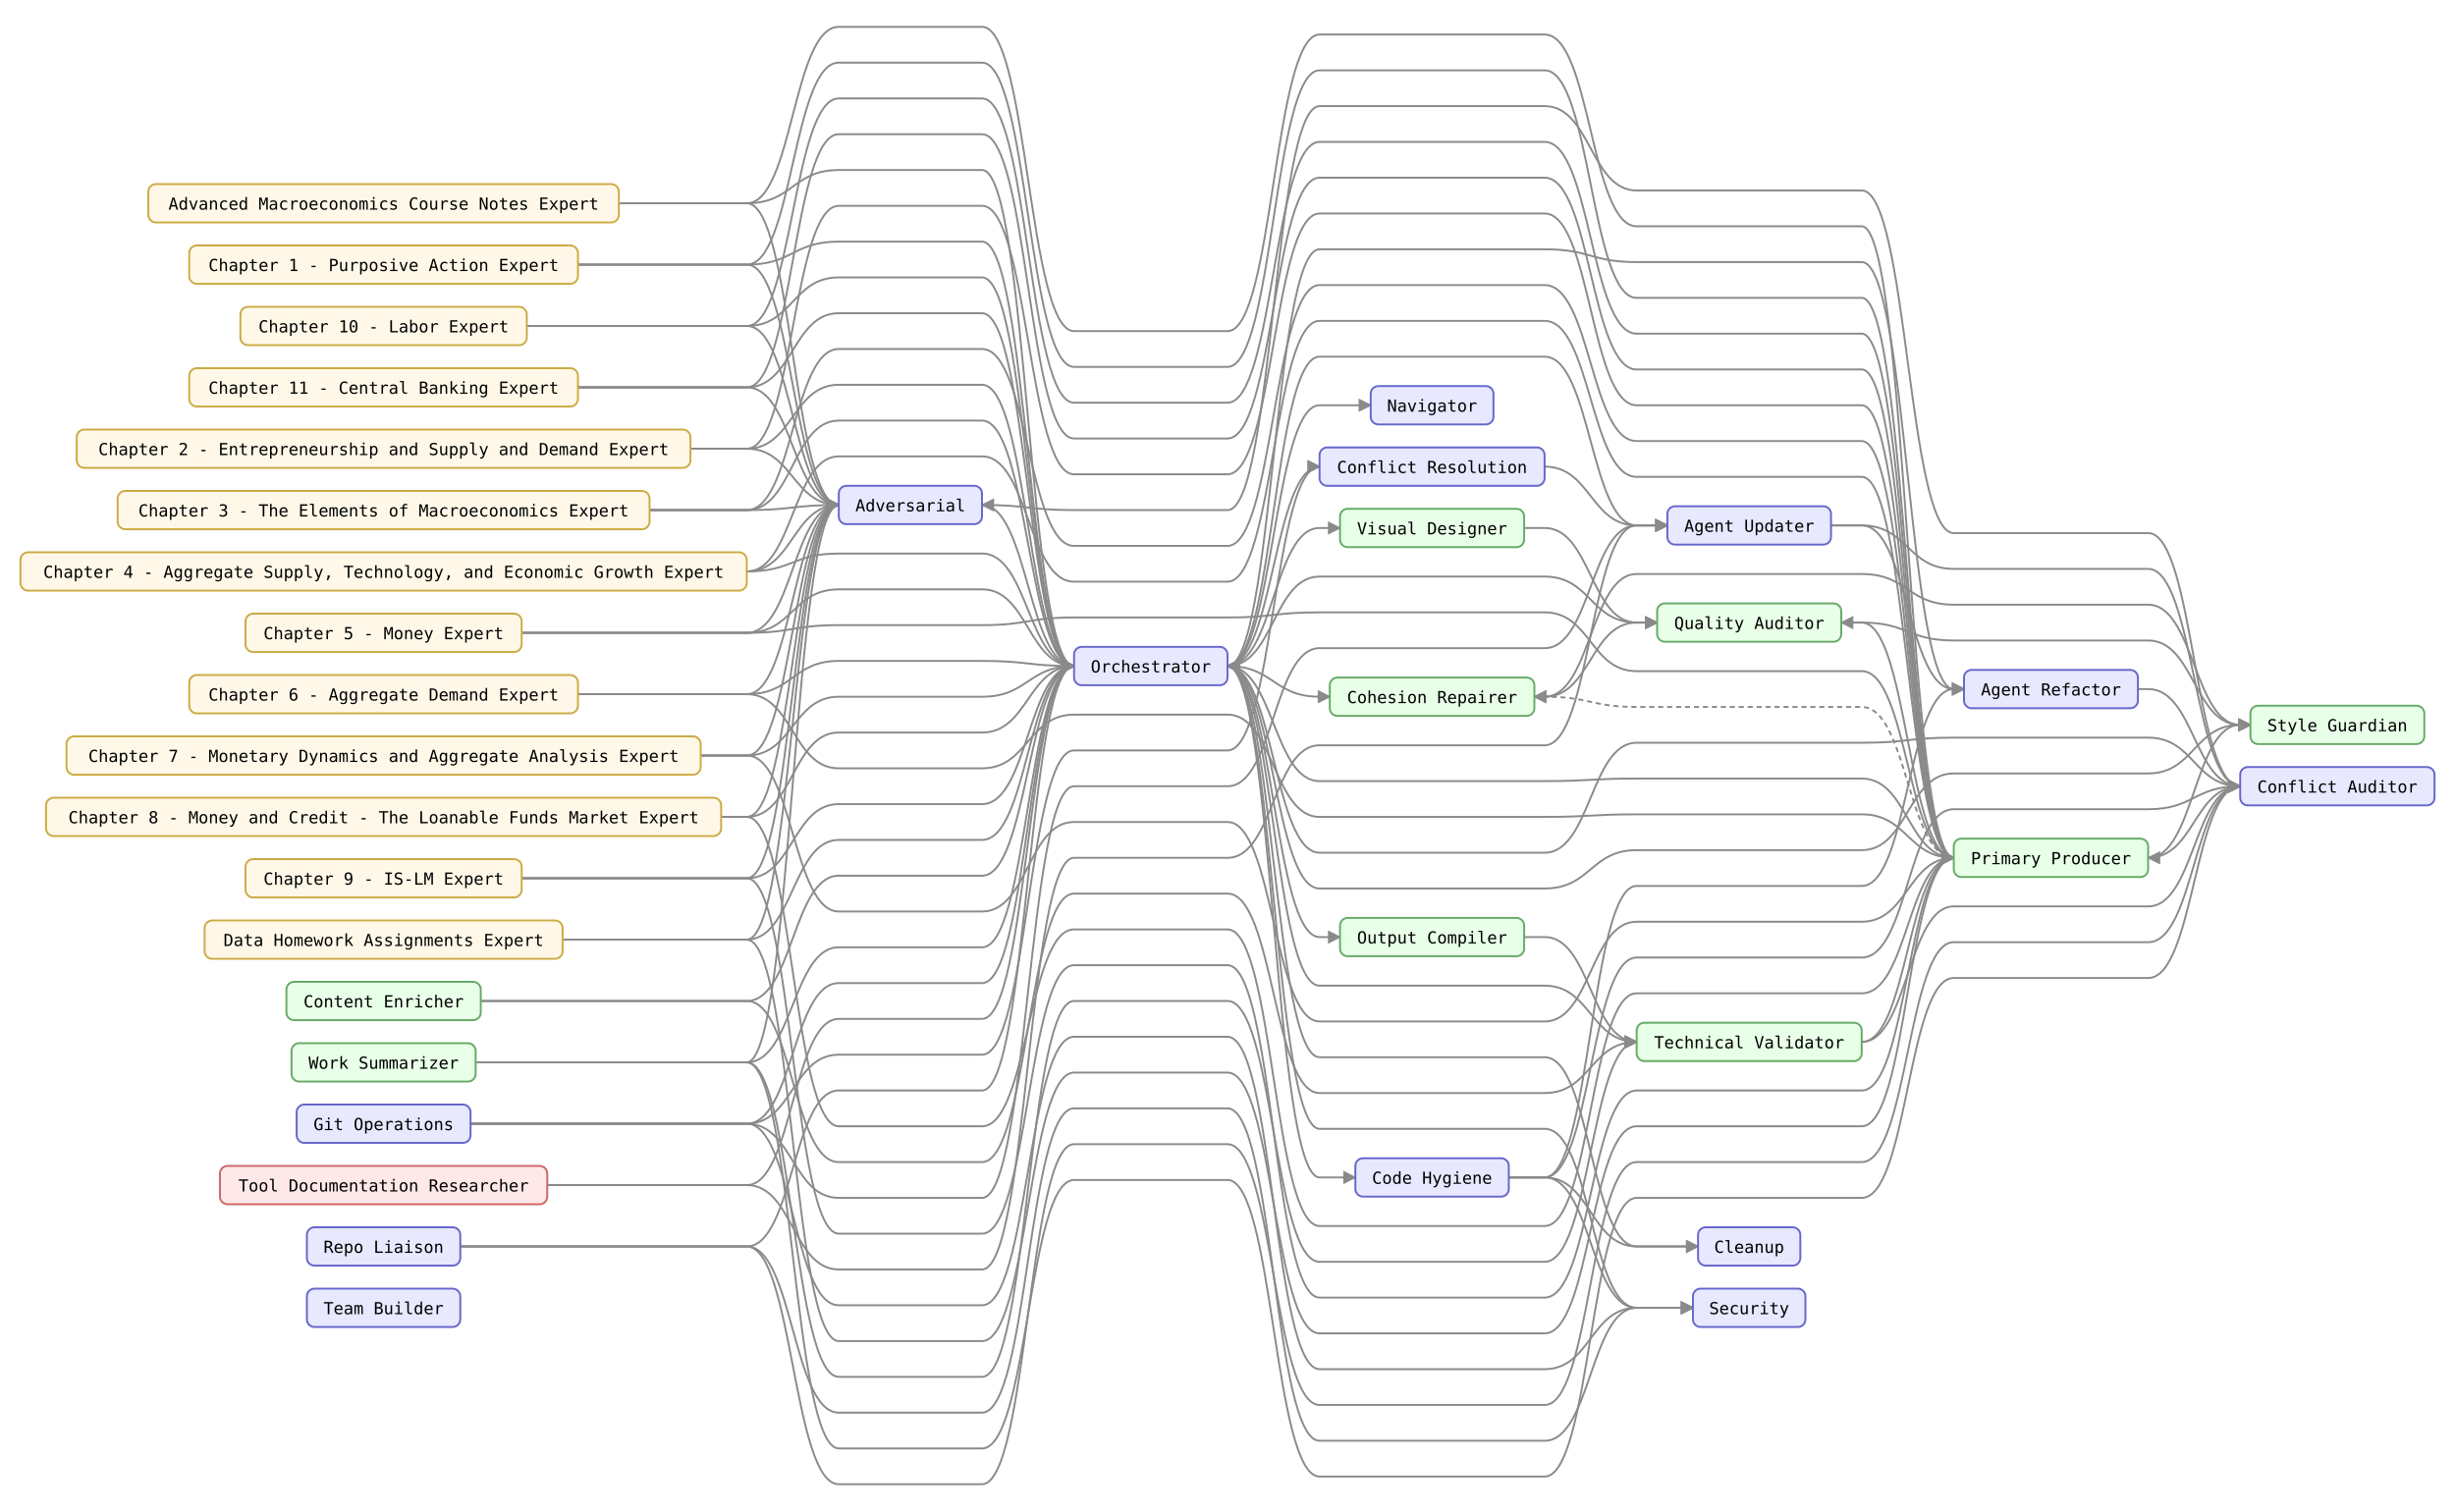
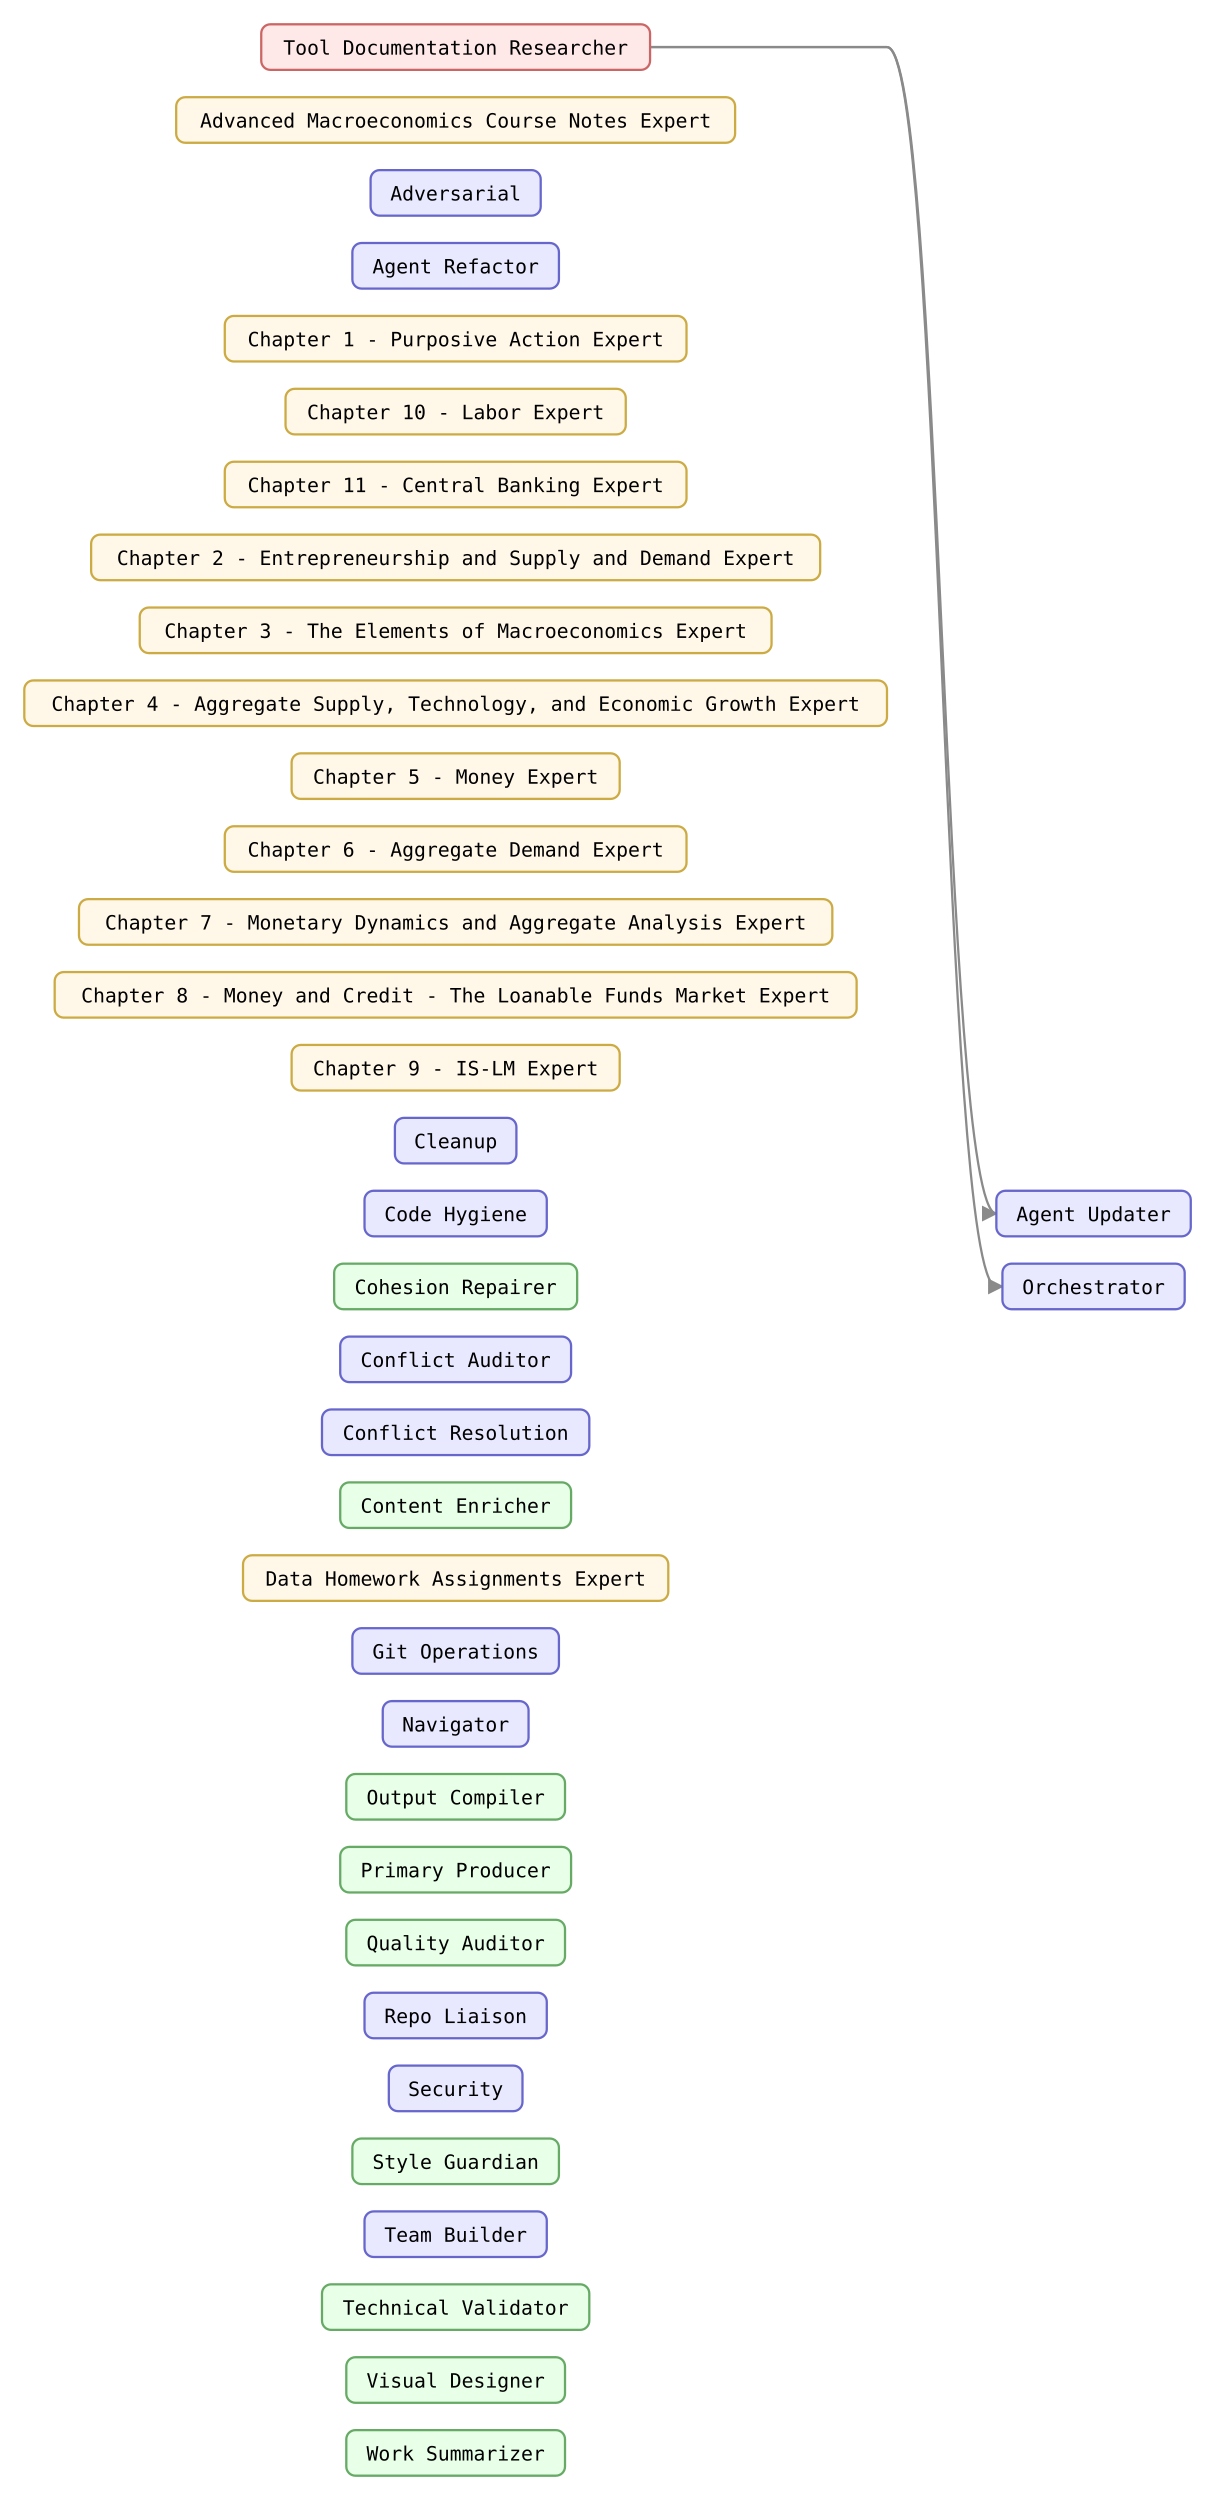
- <svg xmlns="http://www.w3.org/2000/svg" viewBox="0 0 1920 1182" width="1920" height="1182" font-family="monospace">
+ <svg xmlns="http://www.w3.org/2000/svg" viewBox="0 0 800 1646" width="800" height="1646" font-family="monospace">
  <defs>
    <marker id="arrow" viewBox="0 0 10 10" refX="9" refY="5" markerWidth="7" markerHeight="7" orient="auto-start-reverse">
      <polygon points="0,0 10,5 0,10" fill="#8a8a8a" />
    </marker>
  </defs>
-   <path d="M484,159 L584,159 C620,159 620,395 656,395" fill="none" stroke="#8a8a8a" stroke-width="1.5" marker-end="url(#arrow)" />
-   <path d="M484,159 L584,159 C620,159 620,133 656,133 L768,133 C804,133 804,521 840,521" fill="none" stroke="#8a8a8a" stroke-width="1.5" marker-end="url(#arrow)" />
-   <path d="M484,159 L584,159 C620,159 620,21 656,21 L768,21 C804,21 804,259 840,259 L960,259 C996,259 996,27 1032,27 L1208,27 C1244,27 1244,177 1280,177 L1456,177 C1492,177 1492,671 1528,671" fill="none" stroke="#8a8a8a" stroke-width="1.5" marker-end="url(#arrow)" />
-   <path d="M768,395 C804,395 804,399 840,399 L960,399 C996,399 996,83 1032,83 L1208,83 C1244,83 1244,149 1280,149 L1456,149 C1492,149 1492,417 1528,417 L1680,417 C1716,417 1716,615 1752,615" fill="none" stroke="#8a8a8a" stroke-width="1.5" marker-end="url(#arrow)" />
-   <path d="M768,395 C804,395 804,521 840,521" fill="none" stroke="#8a8a8a" stroke-width="1.5" marker-start="url(#arrow)" marker-end="url(#arrow)" />
-   <path d="M1672,539 L1680,539 C1716,539 1716,615 1752,615" fill="none" stroke="#8a8a8a" stroke-width="1.5" marker-end="url(#arrow)" />
-   <path d="M1536,539 L1528,539 C1492,539 1492,205 1456,205 L1280,205 C1244,205 1244,195 1208,195 L1032,195 C996,195 996,521 960,521" fill="none" stroke="#8a8a8a" stroke-width="1.5" marker-start="url(#arrow)" marker-end="url(#arrow)" />
-   <path d="M1432,411 L1456,411 C1492,411 1492,539 1528,539 L1536,539" fill="none" stroke="#8a8a8a" stroke-width="1.5" marker-end="url(#arrow)" />
-   <path d="M1432,411 L1456,411 C1492,411 1492,445 1528,445 L1680,445 C1716,445 1716,615 1752,615" fill="none" stroke="#8a8a8a" stroke-width="1.5" marker-end="url(#arrow)" />
-   <path d="M1304,411 L1280,411 C1244,411 1244,279 1208,279 L1032,279 C996,279 996,521 960,521" fill="none" stroke="#8a8a8a" stroke-width="1.5" marker-start="url(#arrow)" marker-end="url(#arrow)" />
-   <path d="M452,207 L584,207 C620,207 620,395 656,395" fill="none" stroke="#8a8a8a" stroke-width="1.5" marker-end="url(#arrow)" />
-   <path d="M452,207 L584,207 C620,207 620,189 656,189 L768,189 C804,189 804,521 840,521" fill="none" stroke="#8a8a8a" stroke-width="1.5" marker-end="url(#arrow)" />
-   <path d="M452,207 L584,207 C620,207 620,49 656,49 L768,49 C804,49 804,287 840,287 L960,287 C996,287 996,55 1032,55 L1208,55 C1244,55 1244,233 1280,233 L1456,233 C1492,233 1492,671 1528,671" fill="none" stroke="#8a8a8a" stroke-width="1.5" marker-end="url(#arrow)" />
-   <path d="M412,255 L584,255 C620,255 620,395 656,395" fill="none" stroke="#8a8a8a" stroke-width="1.5" marker-end="url(#arrow)" />
-   <path d="M412,255 L584,255 C620,255 620,217 656,217 L768,217 C804,217 804,521 840,521" fill="none" stroke="#8a8a8a" stroke-width="1.5" marker-end="url(#arrow)" />
-   <path d="M412,255 L584,255 C620,255 620,77 656,77 L768,77 C804,77 804,315 840,315 L960,315 C996,315 996,111 1032,111 L1208,111 C1244,111 1244,261 1280,261 L1456,261 C1492,261 1492,671 1528,671" fill="none" stroke="#8a8a8a" stroke-width="1.5" marker-end="url(#arrow)" />
-   <path d="M452,303 L584,303 C620,303 620,395 656,395" fill="none" stroke="#8a8a8a" stroke-width="1.5" marker-end="url(#arrow)" />
-   <path d="M452,303 L584,303 C620,303 620,245 656,245 L768,245 C804,245 804,521 840,521" fill="none" stroke="#8a8a8a" stroke-width="1.5" marker-end="url(#arrow)" />
-   <path d="M452,303 L584,303 C620,303 620,105 656,105 L768,105 C804,105 804,343 840,343 L960,343 C996,343 996,139 1032,139 L1208,139 C1244,139 1244,289 1280,289 L1456,289 C1492,289 1492,671 1528,671" fill="none" stroke="#8a8a8a" stroke-width="1.5" marker-end="url(#arrow)" />
-   <path d="M540,351 L584,351 C620,351 620,395 656,395" fill="none" stroke="#8a8a8a" stroke-width="1.5" marker-end="url(#arrow)" />
-   <path d="M540,351 L584,351 C620,351 620,301 656,301 L768,301 C804,301 804,521 840,521" fill="none" stroke="#8a8a8a" stroke-width="1.5" marker-end="url(#arrow)" />
-   <path d="M540,351 L584,351 C620,351 620,161 656,161 L768,161 C804,161 804,371 840,371 L960,371 C996,371 996,167 1032,167 L1208,167 C1244,167 1244,317 1280,317 L1456,317 C1492,317 1492,671 1528,671" fill="none" stroke="#8a8a8a" stroke-width="1.5" marker-end="url(#arrow)" />
-   <path d="M508,399 L584,399 C620,399 620,395 656,395" fill="none" stroke="#8a8a8a" stroke-width="1.5" marker-end="url(#arrow)" />
-   <path d="M508,399 L584,399 C620,399 620,329 656,329 L768,329 C804,329 804,521 840,521" fill="none" stroke="#8a8a8a" stroke-width="1.5" marker-end="url(#arrow)" />
-   <path d="M508,399 L584,399 C620,399 620,273 656,273 L768,273 C804,273 804,427 840,427 L960,427 C996,427 996,223 1032,223 L1208,223 C1244,223 1244,345 1280,345 L1456,345 C1492,345 1492,671 1528,671" fill="none" stroke="#8a8a8a" stroke-width="1.5" marker-end="url(#arrow)" />
-   <path d="M584,447 C620,447 620,395 656,395" fill="none" stroke="#8a8a8a" stroke-width="1.5" marker-end="url(#arrow)" />
-   <path d="M584,447 C620,447 620,433 656,433 L768,433 C804,433 804,521 840,521" fill="none" stroke="#8a8a8a" stroke-width="1.5" marker-end="url(#arrow)" />
-   <path d="M584,447 C620,447 620,357 656,357 L768,357 C804,357 804,455 840,455 L960,455 C996,455 996,251 1032,251 L1208,251 C1244,251 1244,373 1280,373 L1456,373 C1492,373 1492,671 1528,671" fill="none" stroke="#8a8a8a" stroke-width="1.5" marker-end="url(#arrow)" />
-   <path d="M408,495 L584,495 C620,495 620,395 656,395" fill="none" stroke="#8a8a8a" stroke-width="1.5" marker-end="url(#arrow)" />
-   <path d="M408,495 L584,495 C620,495 620,461 656,461 L768,461 C804,461 804,521 840,521" fill="none" stroke="#8a8a8a" stroke-width="1.5" marker-end="url(#arrow)" />
-   <path d="M408,495 L584,495 C620,495 620,489 656,489 L768,489 C804,489 804,483 840,483 L960,483 C996,483 996,479 1032,479 L1208,479 C1244,479 1244,525 1280,525 L1456,525 C1492,525 1492,671 1528,671" fill="none" stroke="#8a8a8a" stroke-width="1.5" marker-end="url(#arrow)" />
-   <path d="M452,543 L584,543 C620,543 620,395 656,395" fill="none" stroke="#8a8a8a" stroke-width="1.5" marker-end="url(#arrow)" />
-   <path d="M452,543 L584,543 C620,543 620,517 656,517 L768,517 C804,517 804,521 840,521" fill="none" stroke="#8a8a8a" stroke-width="1.5" marker-end="url(#arrow)" />
-   <path d="M452,543 L584,543 C620,543 620,601 656,601 L768,601 C804,601 804,559 840,559 L960,559 C996,559 996,639 1032,639 L1208,639 C1244,639 1244,637 1280,637 L1456,637 C1492,637 1492,671 1528,671" fill="none" stroke="#8a8a8a" stroke-width="1.5" marker-end="url(#arrow)" />
-   <path d="M548,591 L584,591 C620,591 620,395 656,395" fill="none" stroke="#8a8a8a" stroke-width="1.5" marker-end="url(#arrow)" />
-   <path d="M548,591 L584,591 C620,591 620,545 656,545 L768,545 C804,545 804,521 840,521" fill="none" stroke="#8a8a8a" stroke-width="1.5" marker-end="url(#arrow)" />
-   <path d="M548,591 L584,591 C620,591 620,713 656,713 L768,713 C804,713 804,643 840,643 L960,643 C996,643 996,799 1032,799 L1208,799 C1244,799 1244,721 1280,721 L1456,721 C1492,721 1492,671 1528,671" fill="none" stroke="#8a8a8a" stroke-width="1.5" marker-end="url(#arrow)" />
-   <path d="M564,639 L584,639 C620,639 620,395 656,395" fill="none" stroke="#8a8a8a" stroke-width="1.5" marker-end="url(#arrow)" />
-   <path d="M564,639 L584,639 C620,639 620,573 656,573 L768,573 C804,573 804,521 840,521" fill="none" stroke="#8a8a8a" stroke-width="1.5" marker-end="url(#arrow)" />
-   <path d="M564,639 L584,639 C620,639 620,881 656,881 L768,881 C804,881 804,727 840,727 L960,727 C996,727 996,959 1032,959 L1208,959 C1244,959 1244,777 1280,777 L1456,777 C1492,777 1492,671 1528,671" fill="none" stroke="#8a8a8a" stroke-width="1.5" marker-end="url(#arrow)" />
-   <path d="M408,687 L584,687 C620,687 620,395 656,395" fill="none" stroke="#8a8a8a" stroke-width="1.5" marker-end="url(#arrow)" />
-   <path d="M408,687 L584,687 C620,687 620,629 656,629 L768,629 C804,629 804,521 840,521" fill="none" stroke="#8a8a8a" stroke-width="1.5" marker-end="url(#arrow)" />
-   <path d="M408,687 L584,687 C620,687 620,965 656,965 L768,965 C804,965 804,755 840,755 L960,755 C996,755 996,1015 1032,1015 L1208,1015 C1244,1015 1244,853 1280,853 L1456,853 C1492,853 1492,671 1528,671" fill="none" stroke="#8a8a8a" stroke-width="1.5" marker-end="url(#arrow)" />
-   <path d="M1328,975 L1280,975 C1244,975 1244,827 1208,827 L1032,827 C996,827 996,521 960,521" fill="none" stroke="#8a8a8a" stroke-width="1.5" marker-start="url(#arrow)" marker-end="url(#arrow)" />
-   <path d="M1180,921 L1208,921 C1244,921 1244,693 1280,693 L1456,693 C1492,693 1492,539 1528,539 L1536,539" fill="none" stroke="#8a8a8a" stroke-width="1.5" marker-end="url(#arrow)" />
-   <path d="M1180,921 L1208,921 C1244,921 1244,975 1280,975 L1328,975" fill="none" stroke="#8a8a8a" stroke-width="1.5" marker-end="url(#arrow)" />
-   <path d="M1180,921 L1208,921 C1244,921 1244,749 1280,749 L1456,749 C1492,749 1492,633 1528,633 L1680,633 C1716,633 1716,615 1752,615" fill="none" stroke="#8a8a8a" stroke-width="1.5" marker-end="url(#arrow)" />
-   <path d="M1060,921 L1032,921 C996,921 996,521 960,521" fill="none" stroke="#8a8a8a" stroke-width="1.5" marker-start="url(#arrow)" marker-end="url(#arrow)" />
-   <path d="M1180,921 L1208,921 C1244,921 1244,1023 1280,1023 L1324,1023" fill="none" stroke="#8a8a8a" stroke-width="1.5" marker-end="url(#arrow)" />
-   <path d="M1040,545 L1032,545 C996,545 996,521 960,521" fill="none" stroke="#8a8a8a" stroke-width="1.5" marker-start="url(#arrow)" marker-end="url(#arrow)" />
-   <path d="M1200,545 L1208,545 C1244,545 1244,487 1280,487 L1296,487" fill="none" stroke="#8a8a8a" stroke-width="1.5" marker-start="url(#arrow)" marker-end="url(#arrow)" />
-   <path d="M1200,545 L1208,545 C1244,545 1244,449 1280,449 L1456,449 C1492,449 1492,473 1528,473 L1680,473 C1716,473 1716,567 1752,567 L1760,567" fill="none" stroke="#8a8a8a" stroke-width="1.5" marker-end="url(#arrow)" />
-   <path d="M1208,365 C1244,365 1244,411 1280,411 L1304,411" fill="none" stroke="#8a8a8a" stroke-width="1.5" marker-end="url(#arrow)" />
-   <path d="M1032,365 C996,365 996,521 960,521" fill="none" stroke="#8a8a8a" stroke-width="1.5" marker-start="url(#arrow)" marker-end="url(#arrow)" />
-   <path d="M376,783 L584,783 C620,783 620,685 656,685 L768,685 C804,685 804,521 840,521" fill="none" stroke="#8a8a8a" stroke-width="1.5" marker-end="url(#arrow)" />
-   <path d="M376,783 L584,783 C620,783 620,909 656,909 L768,909 C804,909 804,699 840,699 L960,699 C996,699 996,855 1032,855 L1208,855 C1244,855 1244,815 1280,815" fill="none" stroke="#8a8a8a" stroke-width="1.5" marker-end="url(#arrow)" />
-   <path d="M440,735 L584,735 C620,735 620,395 656,395" fill="none" stroke="#8a8a8a" stroke-width="1.5" marker-end="url(#arrow)" />
-   <path d="M440,735 L584,735 C620,735 620,657 656,657 L768,657 C804,657 804,521 840,521" fill="none" stroke="#8a8a8a" stroke-width="1.5" marker-end="url(#arrow)" />
-   <path d="M440,735 L584,735 C620,735 620,1049 656,1049 L768,1049 C804,1049 804,839 840,839 L960,839 C996,839 996,1043 1032,1043 L1208,1043 C1244,1043 1244,881 1280,881 L1456,881 C1492,881 1492,671 1528,671" fill="none" stroke="#8a8a8a" stroke-width="1.5" marker-end="url(#arrow)" />
-   <path d="M368,879 L584,879 C620,879 620,937 656,937 L768,937 C804,937 804,615 840,615 L960,615 C996,615 996,507 1032,507 L1208,507 C1244,507 1244,411 1280,411 L1304,411" fill="none" stroke="#8a8a8a" stroke-width="1.5" marker-end="url(#arrow)" />
-   <path d="M368,879 L584,879 C620,879 620,825 656,825 L768,825 C804,825 804,587 840,587 L960,587 C996,587 996,365 1032,365" fill="none" stroke="#8a8a8a" stroke-width="1.5" marker-end="url(#arrow)" />
-   <path d="M368,879 L584,879 C620,879 620,769 656,769 L768,769 C804,769 804,521 840,521" fill="none" stroke="#8a8a8a" stroke-width="1.5" marker-end="url(#arrow)" />
-   <path d="M368,879 L584,879 C620,879 620,1021 656,1021 L768,1021 C804,1021 804,811 840,811 L960,811 C996,811 996,1071 1032,1071 L1208,1071 C1244,1071 1244,1023 1280,1023 L1324,1023" fill="none" stroke="#8a8a8a" stroke-width="1.5" marker-end="url(#arrow)" />
-   <path d="M1072,317 L1032,317 C996,317 996,521 960,521" fill="none" stroke="#8a8a8a" stroke-width="1.5" marker-start="url(#arrow)" marker-end="url(#arrow)" />
-   <path d="M960,521 C996,521 996,667 1032,667 L1208,667 C1244,667 1244,581 1280,581 L1456,581 C1492,581 1492,577 1528,577 L1680,577 C1716,577 1716,615 1752,615" fill="none" stroke="#8a8a8a" stroke-width="1.5" marker-end="url(#arrow)" />
-   <path d="M960,521 C996,521 996,733 1032,733 L1048,733" fill="none" stroke="#8a8a8a" stroke-width="1.5" marker-start="url(#arrow)" marker-end="url(#arrow)" />
-   <path d="M960,521 C996,521 996,611 1032,611 L1208,611 C1244,611 1244,609 1280,609 L1456,609 C1492,609 1492,671 1528,671" fill="none" stroke="#8a8a8a" stroke-width="1.5" marker-start="url(#arrow)" marker-end="url(#arrow)" />
-   <path d="M960,521 C996,521 996,451 1032,451 L1208,451 C1244,451 1244,487 1280,487 L1296,487" fill="none" stroke="#8a8a8a" stroke-width="1.5" marker-start="url(#arrow)" marker-end="url(#arrow)" />
-   <path d="M960,521 C996,521 996,883 1032,883 L1208,883 C1244,883 1244,1023 1280,1023 L1324,1023" fill="none" stroke="#8a8a8a" stroke-width="1.5" marker-start="url(#arrow)" marker-end="url(#arrow)" />
-   <path d="M960,521 C996,521 996,695 1032,695 L1208,695 C1244,695 1244,665 1280,665 L1456,665 C1492,665 1492,605 1528,605 L1680,605 C1716,605 1716,567 1752,567 L1760,567" fill="none" stroke="#8a8a8a" stroke-width="1.5" marker-start="url(#arrow)" marker-end="url(#arrow)" />
-   <path d="M960,521 C996,521 996,771 1032,771 L1208,771 C1244,771 1244,815 1280,815" fill="none" stroke="#8a8a8a" stroke-width="1.5" marker-start="url(#arrow)" marker-end="url(#arrow)" />
-   <path d="M960,521 C996,521 996,413 1032,413 L1048,413" fill="none" stroke="#8a8a8a" stroke-width="1.5" marker-start="url(#arrow)" marker-end="url(#arrow)" />
-   <path d="M1192,733 L1208,733 C1244,733 1244,815 1280,815" fill="none" stroke="#8a8a8a" stroke-width="1.5" marker-end="url(#arrow)" />
-   <path d="M1528,671 C1492,671 1492,553 1456,553 L1280,553 C1244,553 1244,545 1208,545 L1200,545" fill="none" stroke="#8a8a8a" stroke-width="1.5" stroke-dasharray="4,3" marker-end="url(#arrow)" />
-   <path d="M1680,671 C1716,671 1716,615 1752,615" fill="none" stroke="#8a8a8a" stroke-width="1.5" marker-end="url(#arrow)" />
-   <path d="M1528,671 C1492,671 1492,487 1456,487 L1440,487" fill="none" stroke="#8a8a8a" stroke-width="1.5" marker-start="url(#arrow)" marker-end="url(#arrow)" />
-   <path d="M1680,671 C1716,671 1716,567 1752,567 L1760,567" fill="none" stroke="#8a8a8a" stroke-width="1.5" marker-start="url(#arrow)" marker-end="url(#arrow)" />
-   <path d="M1440,487 L1456,487 C1492,487 1492,501 1528,501 L1680,501 C1716,501 1716,567 1752,567 L1760,567" fill="none" stroke="#8a8a8a" stroke-width="1.5" marker-end="url(#arrow)" />
-   <path d="M360,975 L584,975 C620,975 620,1161 656,1161 L768,1161 C804,1161 804,895 840,895 L960,895 C996,895 996,1099 1032,1099 L1208,1099 C1244,1099 1244,909 1280,909 L1456,909 C1492,909 1492,737 1528,737 L1680,737 C1716,737 1716,615 1752,615" fill="none" stroke="#8a8a8a" stroke-width="1.5" marker-end="url(#arrow)" />
-   <path d="M360,975 L584,975 C620,975 620,853 656,853 L768,853 C804,853 804,521 840,521" fill="none" stroke="#8a8a8a" stroke-width="1.5" marker-end="url(#arrow)" />
-   <path d="M360,975 L584,975 C620,975 620,1105 656,1105 L768,1105 C804,1105 804,867 840,867 L960,867 C996,867 996,1127 1032,1127 L1208,1127 C1244,1127 1244,1023 1280,1023 L1324,1023" fill="none" stroke="#8a8a8a" stroke-width="1.5" marker-end="url(#arrow)" />
-   <path d="M1456,815 C1492,815 1492,709 1528,709 L1680,709 C1716,709 1716,615 1752,615" fill="none" stroke="#8a8a8a" stroke-width="1.5" marker-end="url(#arrow)" />
-   <path d="M1456,815 C1492,815 1492,671 1528,671" fill="none" stroke="#8a8a8a" stroke-width="1.5" marker-end="url(#arrow)" />
-   <path d="M428,927 L584,927 C620,927 620,993 656,993 L768,993 C804,993 804,671 840,671 L960,671 C996,671 996,583 1032,583 L1208,583 C1244,583 1244,411 1280,411 L1304,411" fill="none" stroke="#8a8a8a" stroke-width="1.5" marker-end="url(#arrow)" />
-   <path d="M428,927 L584,927 C620,927 620,797 656,797 L768,797 C804,797 804,521 840,521" fill="none" stroke="#8a8a8a" stroke-width="1.5" marker-end="url(#arrow)" />
-   <path d="M1192,413 L1208,413 C1244,413 1244,487 1280,487 L1296,487" fill="none" stroke="#8a8a8a" stroke-width="1.5" marker-end="url(#arrow)" />
-   <path d="M372,831 L584,831 C620,831 620,395 656,395" fill="none" stroke="#8a8a8a" stroke-width="1.5" marker-end="url(#arrow)" />
-   <path d="M372,831 L584,831 C620,831 620,1133 656,1133 L768,1133 C804,1133 804,923 840,923 L960,923 C996,923 996,1155 1032,1155 L1208,1155 C1244,1155 1244,937 1280,937 L1456,937 C1492,937 1492,765 1528,765 L1680,765 C1716,765 1716,615 1752,615" fill="none" stroke="#8a8a8a" stroke-width="1.5" marker-end="url(#arrow)" />
-   <path d="M372,831 L584,831 C620,831 620,741 656,741 L768,741 C804,741 804,521 840,521" fill="none" stroke="#8a8a8a" stroke-width="1.5" marker-end="url(#arrow)" />
-   <path d="M372,831 L584,831 C620,831 620,1077 656,1077 L768,1077 C804,1077 804,783 840,783 L960,783 C996,783 996,987 1032,987 L1208,987 C1244,987 1244,815 1280,815" fill="none" stroke="#8a8a8a" stroke-width="1.5" marker-end="url(#arrow)" />
-   <rect x="116" y="144" width="368" height="30" rx="6" fill="#fff8e8" stroke="#ccaa44" stroke-width="1.5" />
-   <text x="300" y="164" font-size="13" text-anchor="middle" fill="#000000">Advanced Macroeconomics Course Notes Expert</text>
-   <rect x="656" y="380" width="112" height="30" rx="6" fill="#e8e8ff" stroke="#6666cc" stroke-width="1.5" />
-   <text x="712" y="400" font-size="13" text-anchor="middle" fill="#000000">Adversarial</text>
-   <rect x="1536" y="524" width="136" height="30" rx="6" fill="#e8e8ff" stroke="#6666cc" stroke-width="1.5" />
-   <text x="1604" y="544" font-size="13" text-anchor="middle" fill="#000000">Agent Refactor</text>
-   <rect x="1304" y="396" width="128" height="30" rx="6" fill="#e8e8ff" stroke="#6666cc" stroke-width="1.5" />
-   <text x="1368" y="416" font-size="13" text-anchor="middle" fill="#000000">Agent Updater</text>
-   <rect x="148" y="192" width="304" height="30" rx="6" fill="#fff8e8" stroke="#ccaa44" stroke-width="1.5" />
-   <text x="300" y="212" font-size="13" text-anchor="middle" fill="#000000">Chapter 1 - Purposive Action Expert</text>
-   <rect x="188" y="240" width="224" height="30" rx="6" fill="#fff8e8" stroke="#ccaa44" stroke-width="1.5" />
-   <text x="300" y="260" font-size="13" text-anchor="middle" fill="#000000">Chapter 10 - Labor Expert</text>
-   <rect x="148" y="288" width="304" height="30" rx="6" fill="#fff8e8" stroke="#ccaa44" stroke-width="1.5" />
-   <text x="300" y="308" font-size="13" text-anchor="middle" fill="#000000">Chapter 11 - Central Banking Expert</text>
-   <rect x="60" y="336" width="480" height="30" rx="6" fill="#fff8e8" stroke="#ccaa44" stroke-width="1.5" />
-   <text x="300" y="356" font-size="13" text-anchor="middle" fill="#000000">Chapter 2 - Entrepreneurship and Supply and Demand Expert</text>
-   <rect x="92" y="384" width="416" height="30" rx="6" fill="#fff8e8" stroke="#ccaa44" stroke-width="1.5" />
-   <text x="300" y="404" font-size="13" text-anchor="middle" fill="#000000">Chapter 3 - The Elements of Macroeconomics Expert</text>
-   <rect x="16" y="432" width="568" height="30" rx="6" fill="#fff8e8" stroke="#ccaa44" stroke-width="1.5" />
-   <text x="300" y="452" font-size="13" text-anchor="middle" fill="#000000">Chapter 4 - Aggregate Supply, Technology, and Economic Growth Expert</text>
-   <rect x="192" y="480" width="216" height="30" rx="6" fill="#fff8e8" stroke="#ccaa44" stroke-width="1.5" />
-   <text x="300" y="500" font-size="13" text-anchor="middle" fill="#000000">Chapter 5 - Money Expert</text>
-   <rect x="148" y="528" width="304" height="30" rx="6" fill="#fff8e8" stroke="#ccaa44" stroke-width="1.5" />
-   <text x="300" y="548" font-size="13" text-anchor="middle" fill="#000000">Chapter 6 - Aggregate Demand Expert</text>
-   <rect x="52" y="576" width="496" height="30" rx="6" fill="#fff8e8" stroke="#ccaa44" stroke-width="1.5" />
-   <text x="300" y="596" font-size="13" text-anchor="middle" fill="#000000">Chapter 7 - Monetary Dynamics and Aggregate Analysis Expert</text>
-   <rect x="36" y="624" width="528" height="30" rx="6" fill="#fff8e8" stroke="#ccaa44" stroke-width="1.5" />
-   <text x="300" y="644" font-size="13" text-anchor="middle" fill="#000000">Chapter 8 - Money and Credit - The Loanable Funds Market Expert</text>
-   <rect x="192" y="672" width="216" height="30" rx="6" fill="#fff8e8" stroke="#ccaa44" stroke-width="1.5" />
-   <text x="300" y="692" font-size="13" text-anchor="middle" fill="#000000">Chapter 9 - IS-LM Expert</text>
-   <rect x="1328" y="960" width="80" height="30" rx="6" fill="#e8e8ff" stroke="#6666cc" stroke-width="1.5" />
-   <text x="1368" y="980" font-size="13" text-anchor="middle" fill="#000000">Cleanup</text>
-   <rect x="1060" y="906" width="120" height="30" rx="6" fill="#e8e8ff" stroke="#6666cc" stroke-width="1.5" />
-   <text x="1120" y="926" font-size="13" text-anchor="middle" fill="#000000">Code Hygiene</text>
-   <rect x="1040" y="530" width="160" height="30" rx="6" fill="#e8ffe8" stroke="#66aa66" stroke-width="1.5" />
-   <text x="1120" y="550" font-size="13" text-anchor="middle" fill="#000000">Cohesion Repairer</text>
-   <rect x="1752" y="600" width="152" height="30" rx="6" fill="#e8e8ff" stroke="#6666cc" stroke-width="1.5" />
-   <text x="1828" y="620" font-size="13" text-anchor="middle" fill="#000000">Conflict Auditor</text>
-   <rect x="1032" y="350" width="176" height="30" rx="6" fill="#e8e8ff" stroke="#6666cc" stroke-width="1.5" />
-   <text x="1120" y="370" font-size="13" text-anchor="middle" fill="#000000">Conflict Resolution</text>
-   <rect x="224" y="768" width="152" height="30" rx="6" fill="#e8ffe8" stroke="#66aa66" stroke-width="1.5" />
-   <text x="300" y="788" font-size="13" text-anchor="middle" fill="#000000">Content Enricher</text>
-   <rect x="160" y="720" width="280" height="30" rx="6" fill="#fff8e8" stroke="#ccaa44" stroke-width="1.5" />
-   <text x="300" y="740" font-size="13" text-anchor="middle" fill="#000000">Data Homework Assignments Expert</text>
-   <rect x="232" y="864" width="136" height="30" rx="6" fill="#e8e8ff" stroke="#6666cc" stroke-width="1.5" />
-   <text x="300" y="884" font-size="13" text-anchor="middle" fill="#000000">Git Operations</text>
-   <rect x="1072" y="302" width="96" height="30" rx="6" fill="#e8e8ff" stroke="#6666cc" stroke-width="1.5" />
-   <text x="1120" y="322" font-size="13" text-anchor="middle" fill="#000000">Navigator</text>
-   <rect x="840" y="506" width="120" height="30" rx="6" fill="#e8e8ff" stroke="#6666cc" stroke-width="1.5" />
-   <text x="900" y="526" font-size="13" text-anchor="middle" fill="#000000">Orchestrator</text>
-   <rect x="1048" y="718" width="144" height="30" rx="6" fill="#e8ffe8" stroke="#66aa66" stroke-width="1.5" />
-   <text x="1120" y="738" font-size="13" text-anchor="middle" fill="#000000">Output Compiler</text>
-   <rect x="1528" y="656" width="152" height="30" rx="6" fill="#e8ffe8" stroke="#66aa66" stroke-width="1.5" />
-   <text x="1604" y="676" font-size="13" text-anchor="middle" fill="#000000">Primary Producer</text>
-   <rect x="1296" y="472" width="144" height="30" rx="6" fill="#e8ffe8" stroke="#66aa66" stroke-width="1.5" />
-   <text x="1368" y="492" font-size="13" text-anchor="middle" fill="#000000">Quality Auditor</text>
-   <rect x="240" y="960" width="120" height="30" rx="6" fill="#e8e8ff" stroke="#6666cc" stroke-width="1.5" />
-   <text x="300" y="980" font-size="13" text-anchor="middle" fill="#000000">Repo Liaison</text>
-   <rect x="1324" y="1008" width="88" height="30" rx="6" fill="#e8e8ff" stroke="#6666cc" stroke-width="1.5" />
-   <text x="1368" y="1028" font-size="13" text-anchor="middle" fill="#000000">Security</text>
-   <rect x="1760" y="552" width="136" height="30" rx="6" fill="#e8ffe8" stroke="#66aa66" stroke-width="1.5" />
-   <text x="1828" y="572" font-size="13" text-anchor="middle" fill="#000000">Style Guardian</text>
-   <rect x="240" y="1008" width="120" height="30" rx="6" fill="#e8e8ff" stroke="#6666cc" stroke-width="1.5" />
-   <text x="300" y="1028" font-size="13" text-anchor="middle" fill="#000000">Team Builder</text>
-   <rect x="1280" y="800" width="176" height="30" rx="6" fill="#e8ffe8" stroke="#66aa66" stroke-width="1.5" />
-   <text x="1368" y="820" font-size="13" text-anchor="middle" fill="#000000">Technical Validator</text>
-   <rect x="172" y="912" width="256" height="30" rx="6" fill="#ffe8e8" stroke="#cc6666" stroke-width="1.5" />
-   <text x="300" y="932" font-size="13" text-anchor="middle" fill="#000000">Tool Documentation Researcher</text>
-   <rect x="1048" y="398" width="144" height="30" rx="6" fill="#e8ffe8" stroke="#66aa66" stroke-width="1.5" />
-   <text x="1120" y="418" font-size="13" text-anchor="middle" fill="#000000">Visual Designer</text>
-   <rect x="228" y="816" width="144" height="30" rx="6" fill="#e8ffe8" stroke="#66aa66" stroke-width="1.5" />
-   <text x="300" y="836" font-size="13" text-anchor="middle" fill="#000000">Work Summarizer</text>
+   <path d="M428,31 L584,31 C620,31 620,799 656,799" fill="none" stroke="#8a8a8a" stroke-width="1.5" marker-end="url(#arrow)" />
+   <path d="M428,31 L584,31 C620,31 620,847 656,847 L660,847" fill="none" stroke="#8a8a8a" stroke-width="1.5" marker-end="url(#arrow)" />
+   <rect x="116" y="64" width="368" height="30" rx="6" fill="#fff8e8" stroke="#ccaa44" stroke-width="1.5" />
+   <text x="300" y="84" font-size="13" text-anchor="middle" fill="#000000">Advanced Macroeconomics Course Notes Expert</text>
+   <rect x="244" y="112" width="112" height="30" rx="6" fill="#e8e8ff" stroke="#6666cc" stroke-width="1.5" />
+   <text x="300" y="132" font-size="13" text-anchor="middle" fill="#000000">Adversarial</text>
+   <rect x="232" y="160" width="136" height="30" rx="6" fill="#e8e8ff" stroke="#6666cc" stroke-width="1.5" />
+   <text x="300" y="180" font-size="13" text-anchor="middle" fill="#000000">Agent Refactor</text>
+   <rect x="656" y="784" width="128" height="30" rx="6" fill="#e8e8ff" stroke="#6666cc" stroke-width="1.5" />
+   <text x="720" y="804" font-size="13" text-anchor="middle" fill="#000000">Agent Updater</text>
+   <rect x="148" y="208" width="304" height="30" rx="6" fill="#fff8e8" stroke="#ccaa44" stroke-width="1.5" />
+   <text x="300" y="228" font-size="13" text-anchor="middle" fill="#000000">Chapter 1 - Purposive Action Expert</text>
+   <rect x="188" y="256" width="224" height="30" rx="6" fill="#fff8e8" stroke="#ccaa44" stroke-width="1.5" />
+   <text x="300" y="276" font-size="13" text-anchor="middle" fill="#000000">Chapter 10 - Labor Expert</text>
+   <rect x="148" y="304" width="304" height="30" rx="6" fill="#fff8e8" stroke="#ccaa44" stroke-width="1.5" />
+   <text x="300" y="324" font-size="13" text-anchor="middle" fill="#000000">Chapter 11 - Central Banking Expert</text>
+   <rect x="60" y="352" width="480" height="30" rx="6" fill="#fff8e8" stroke="#ccaa44" stroke-width="1.5" />
+   <text x="300" y="372" font-size="13" text-anchor="middle" fill="#000000">Chapter 2 - Entrepreneurship and Supply and Demand Expert</text>
+   <rect x="92" y="400" width="416" height="30" rx="6" fill="#fff8e8" stroke="#ccaa44" stroke-width="1.5" />
+   <text x="300" y="420" font-size="13" text-anchor="middle" fill="#000000">Chapter 3 - The Elements of Macroeconomics Expert</text>
+   <rect x="16" y="448" width="568" height="30" rx="6" fill="#fff8e8" stroke="#ccaa44" stroke-width="1.5" />
+   <text x="300" y="468" font-size="13" text-anchor="middle" fill="#000000">Chapter 4 - Aggregate Supply, Technology, and Economic Growth Expert</text>
+   <rect x="192" y="496" width="216" height="30" rx="6" fill="#fff8e8" stroke="#ccaa44" stroke-width="1.5" />
+   <text x="300" y="516" font-size="13" text-anchor="middle" fill="#000000">Chapter 5 - Money Expert</text>
+   <rect x="148" y="544" width="304" height="30" rx="6" fill="#fff8e8" stroke="#ccaa44" stroke-width="1.5" />
+   <text x="300" y="564" font-size="13" text-anchor="middle" fill="#000000">Chapter 6 - Aggregate Demand Expert</text>
+   <rect x="52" y="592" width="496" height="30" rx="6" fill="#fff8e8" stroke="#ccaa44" stroke-width="1.5" />
+   <text x="300" y="612" font-size="13" text-anchor="middle" fill="#000000">Chapter 7 - Monetary Dynamics and Aggregate Analysis Expert</text>
+   <rect x="36" y="640" width="528" height="30" rx="6" fill="#fff8e8" stroke="#ccaa44" stroke-width="1.5" />
+   <text x="300" y="660" font-size="13" text-anchor="middle" fill="#000000">Chapter 8 - Money and Credit - The Loanable Funds Market Expert</text>
+   <rect x="192" y="688" width="216" height="30" rx="6" fill="#fff8e8" stroke="#ccaa44" stroke-width="1.5" />
+   <text x="300" y="708" font-size="13" text-anchor="middle" fill="#000000">Chapter 9 - IS-LM Expert</text>
+   <rect x="260" y="736" width="80" height="30" rx="6" fill="#e8e8ff" stroke="#6666cc" stroke-width="1.5" />
+   <text x="300" y="756" font-size="13" text-anchor="middle" fill="#000000">Cleanup</text>
+   <rect x="240" y="784" width="120" height="30" rx="6" fill="#e8e8ff" stroke="#6666cc" stroke-width="1.5" />
+   <text x="300" y="804" font-size="13" text-anchor="middle" fill="#000000">Code Hygiene</text>
+   <rect x="220" y="832" width="160" height="30" rx="6" fill="#e8ffe8" stroke="#66aa66" stroke-width="1.5" />
+   <text x="300" y="852" font-size="13" text-anchor="middle" fill="#000000">Cohesion Repairer</text>
+   <rect x="224" y="880" width="152" height="30" rx="6" fill="#e8e8ff" stroke="#6666cc" stroke-width="1.5" />
+   <text x="300" y="900" font-size="13" text-anchor="middle" fill="#000000">Conflict Auditor</text>
+   <rect x="212" y="928" width="176" height="30" rx="6" fill="#e8e8ff" stroke="#6666cc" stroke-width="1.5" />
+   <text x="300" y="948" font-size="13" text-anchor="middle" fill="#000000">Conflict Resolution</text>
+   <rect x="224" y="976" width="152" height="30" rx="6" fill="#e8ffe8" stroke="#66aa66" stroke-width="1.5" />
+   <text x="300" y="996" font-size="13" text-anchor="middle" fill="#000000">Content Enricher</text>
+   <rect x="160" y="1024" width="280" height="30" rx="6" fill="#fff8e8" stroke="#ccaa44" stroke-width="1.5" />
+   <text x="300" y="1044" font-size="13" text-anchor="middle" fill="#000000">Data Homework Assignments Expert</text>
+   <rect x="232" y="1072" width="136" height="30" rx="6" fill="#e8e8ff" stroke="#6666cc" stroke-width="1.5" />
+   <text x="300" y="1092" font-size="13" text-anchor="middle" fill="#000000">Git Operations</text>
+   <rect x="252" y="1120" width="96" height="30" rx="6" fill="#e8e8ff" stroke="#6666cc" stroke-width="1.5" />
+   <text x="300" y="1140" font-size="13" text-anchor="middle" fill="#000000">Navigator</text>
+   <rect x="660" y="832" width="120" height="30" rx="6" fill="#e8e8ff" stroke="#6666cc" stroke-width="1.5" />
+   <text x="720" y="852" font-size="13" text-anchor="middle" fill="#000000">Orchestrator</text>
+   <rect x="228" y="1168" width="144" height="30" rx="6" fill="#e8ffe8" stroke="#66aa66" stroke-width="1.5" />
+   <text x="300" y="1188" font-size="13" text-anchor="middle" fill="#000000">Output Compiler</text>
+   <rect x="224" y="1216" width="152" height="30" rx="6" fill="#e8ffe8" stroke="#66aa66" stroke-width="1.5" />
+   <text x="300" y="1236" font-size="13" text-anchor="middle" fill="#000000">Primary Producer</text>
+   <rect x="228" y="1264" width="144" height="30" rx="6" fill="#e8ffe8" stroke="#66aa66" stroke-width="1.5" />
+   <text x="300" y="1284" font-size="13" text-anchor="middle" fill="#000000">Quality Auditor</text>
+   <rect x="240" y="1312" width="120" height="30" rx="6" fill="#e8e8ff" stroke="#6666cc" stroke-width="1.5" />
+   <text x="300" y="1332" font-size="13" text-anchor="middle" fill="#000000">Repo Liaison</text>
+   <rect x="256" y="1360" width="88" height="30" rx="6" fill="#e8e8ff" stroke="#6666cc" stroke-width="1.5" />
+   <text x="300" y="1380" font-size="13" text-anchor="middle" fill="#000000">Security</text>
+   <rect x="232" y="1408" width="136" height="30" rx="6" fill="#e8ffe8" stroke="#66aa66" stroke-width="1.5" />
+   <text x="300" y="1428" font-size="13" text-anchor="middle" fill="#000000">Style Guardian</text>
+   <rect x="240" y="1456" width="120" height="30" rx="6" fill="#e8e8ff" stroke="#6666cc" stroke-width="1.5" />
+   <text x="300" y="1476" font-size="13" text-anchor="middle" fill="#000000">Team Builder</text>
+   <rect x="212" y="1504" width="176" height="30" rx="6" fill="#e8ffe8" stroke="#66aa66" stroke-width="1.5" />
+   <text x="300" y="1524" font-size="13" text-anchor="middle" fill="#000000">Technical Validator</text>
+   <rect x="172" y="16" width="256" height="30" rx="6" fill="#ffe8e8" stroke="#cc6666" stroke-width="1.5" />
+   <text x="300" y="36" font-size="13" text-anchor="middle" fill="#000000">Tool Documentation Researcher</text>
+   <rect x="228" y="1552" width="144" height="30" rx="6" fill="#e8ffe8" stroke="#66aa66" stroke-width="1.5" />
+   <text x="300" y="1572" font-size="13" text-anchor="middle" fill="#000000">Visual Designer</text>
+   <rect x="228" y="1600" width="144" height="30" rx="6" fill="#e8ffe8" stroke="#66aa66" stroke-width="1.5" />
+   <text x="300" y="1620" font-size="13" text-anchor="middle" fill="#000000">Work Summarizer</text>
</svg>
